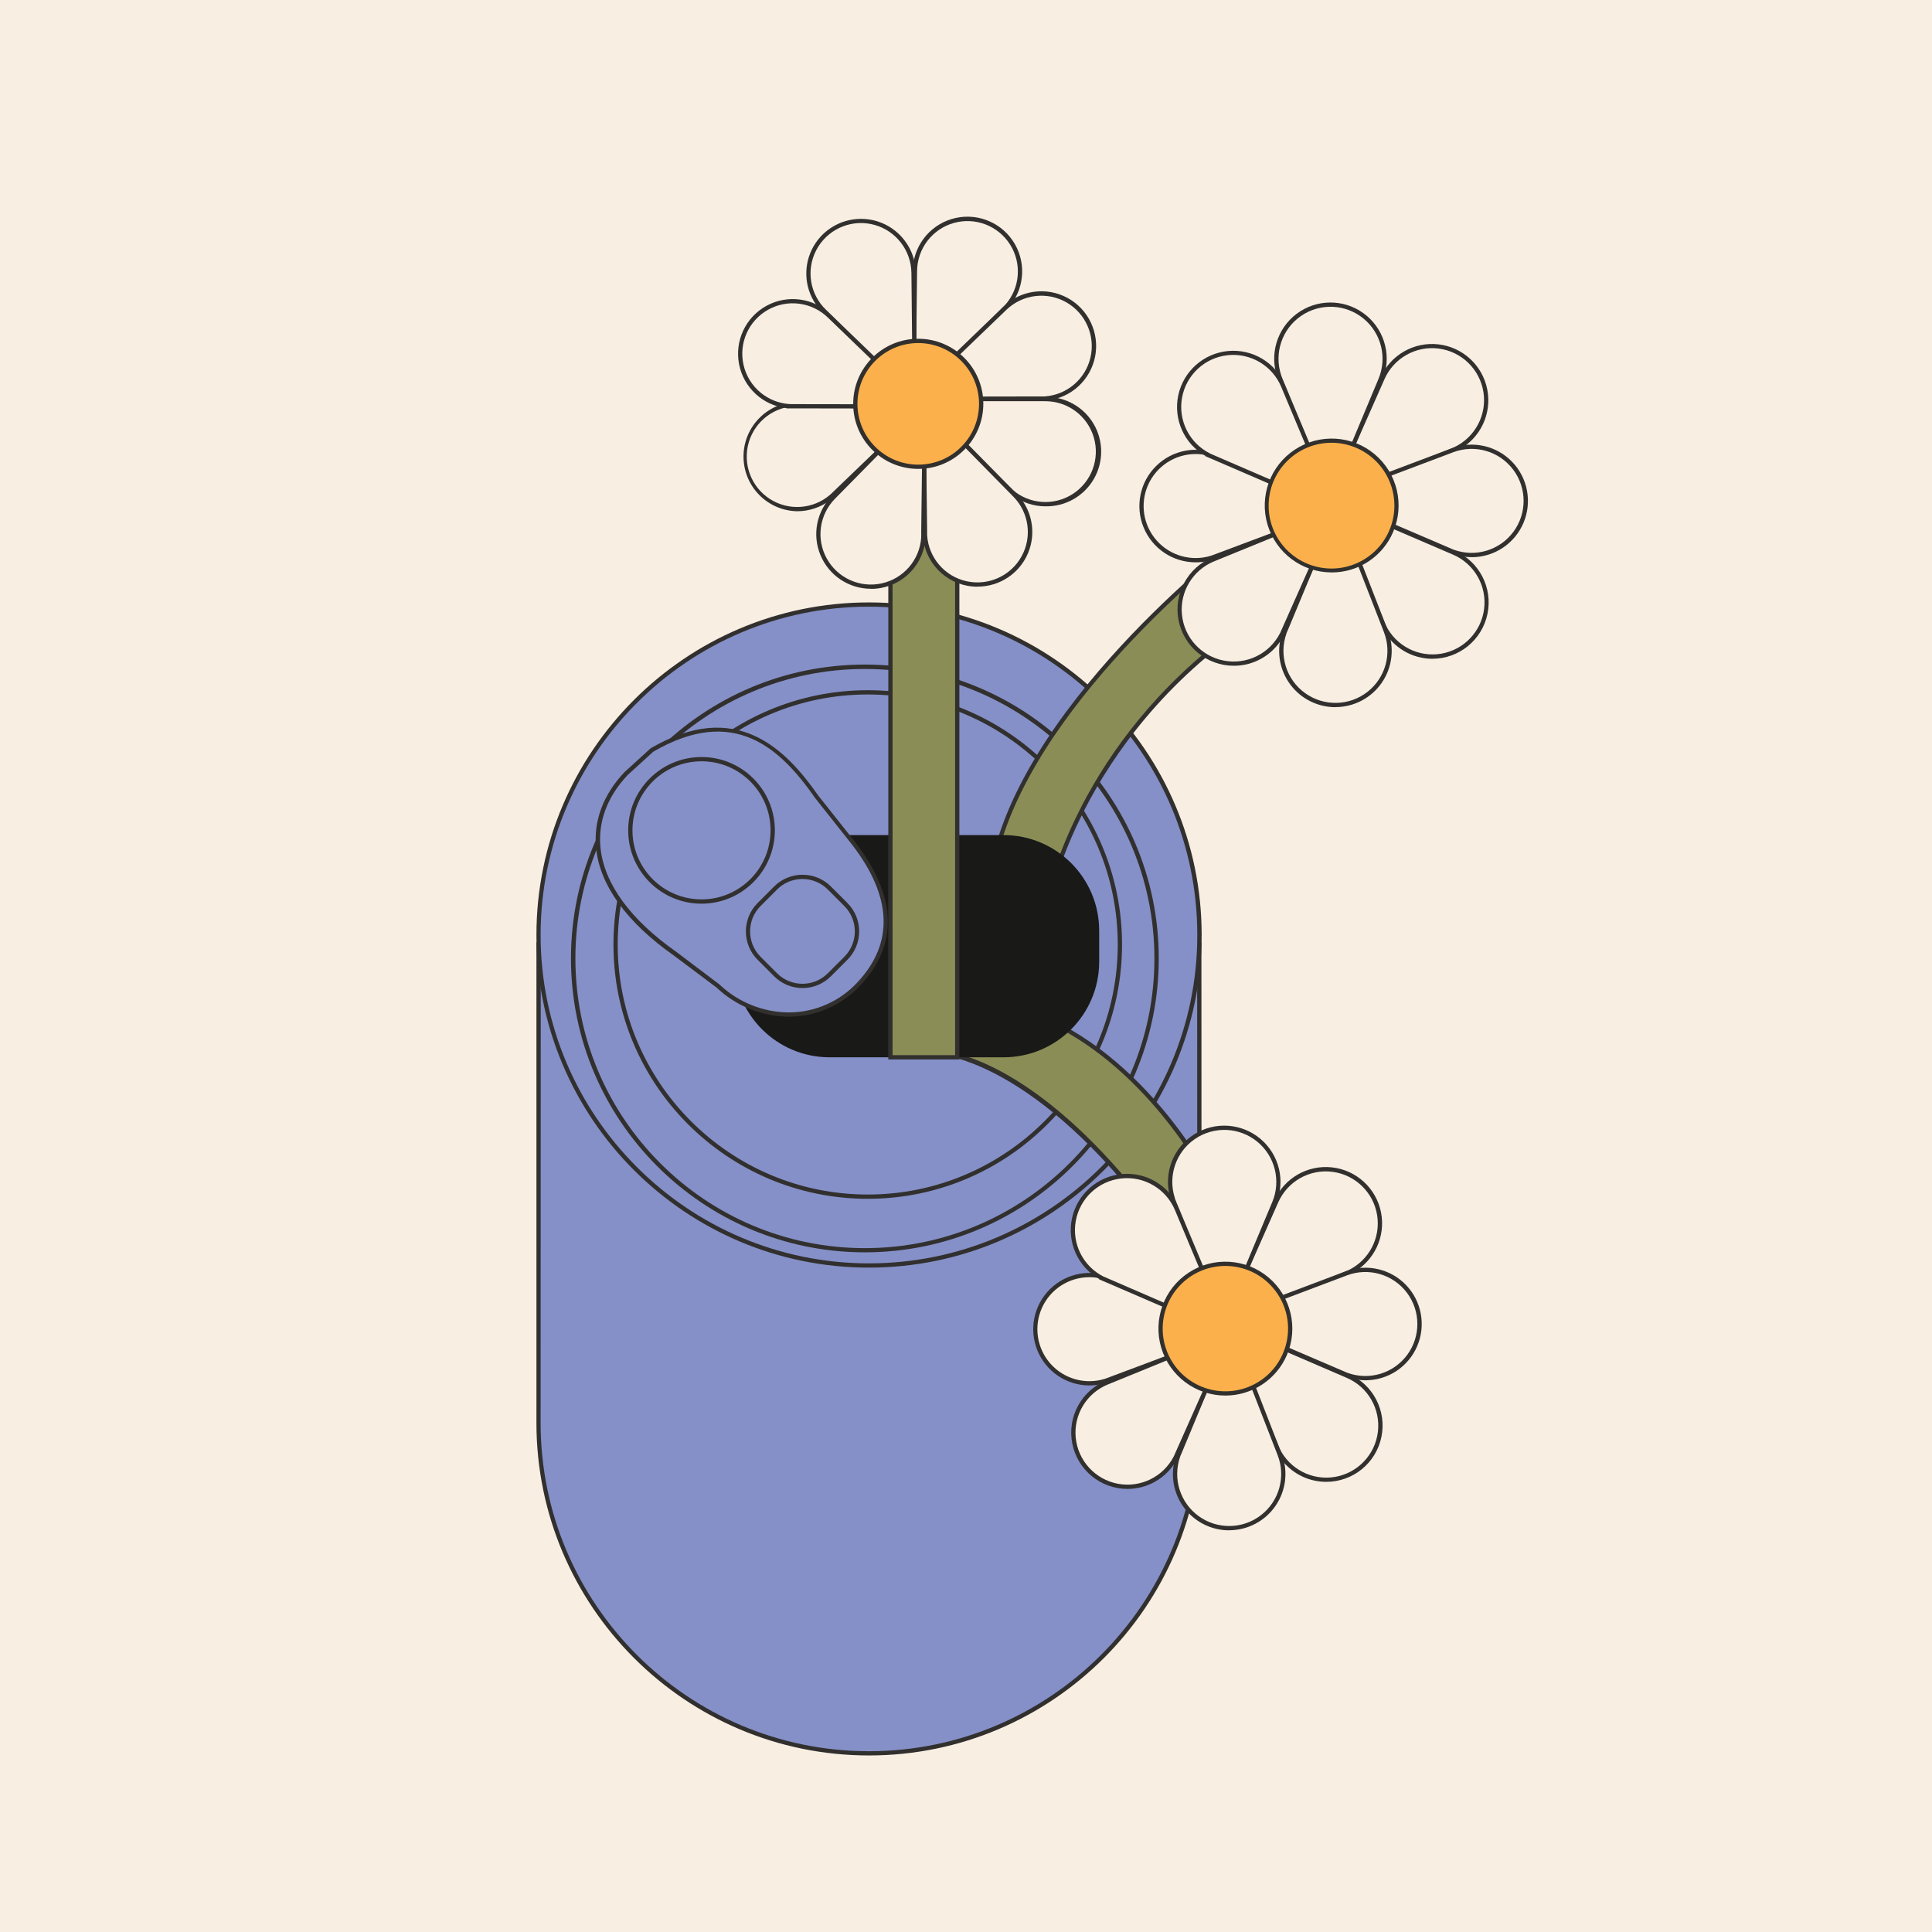
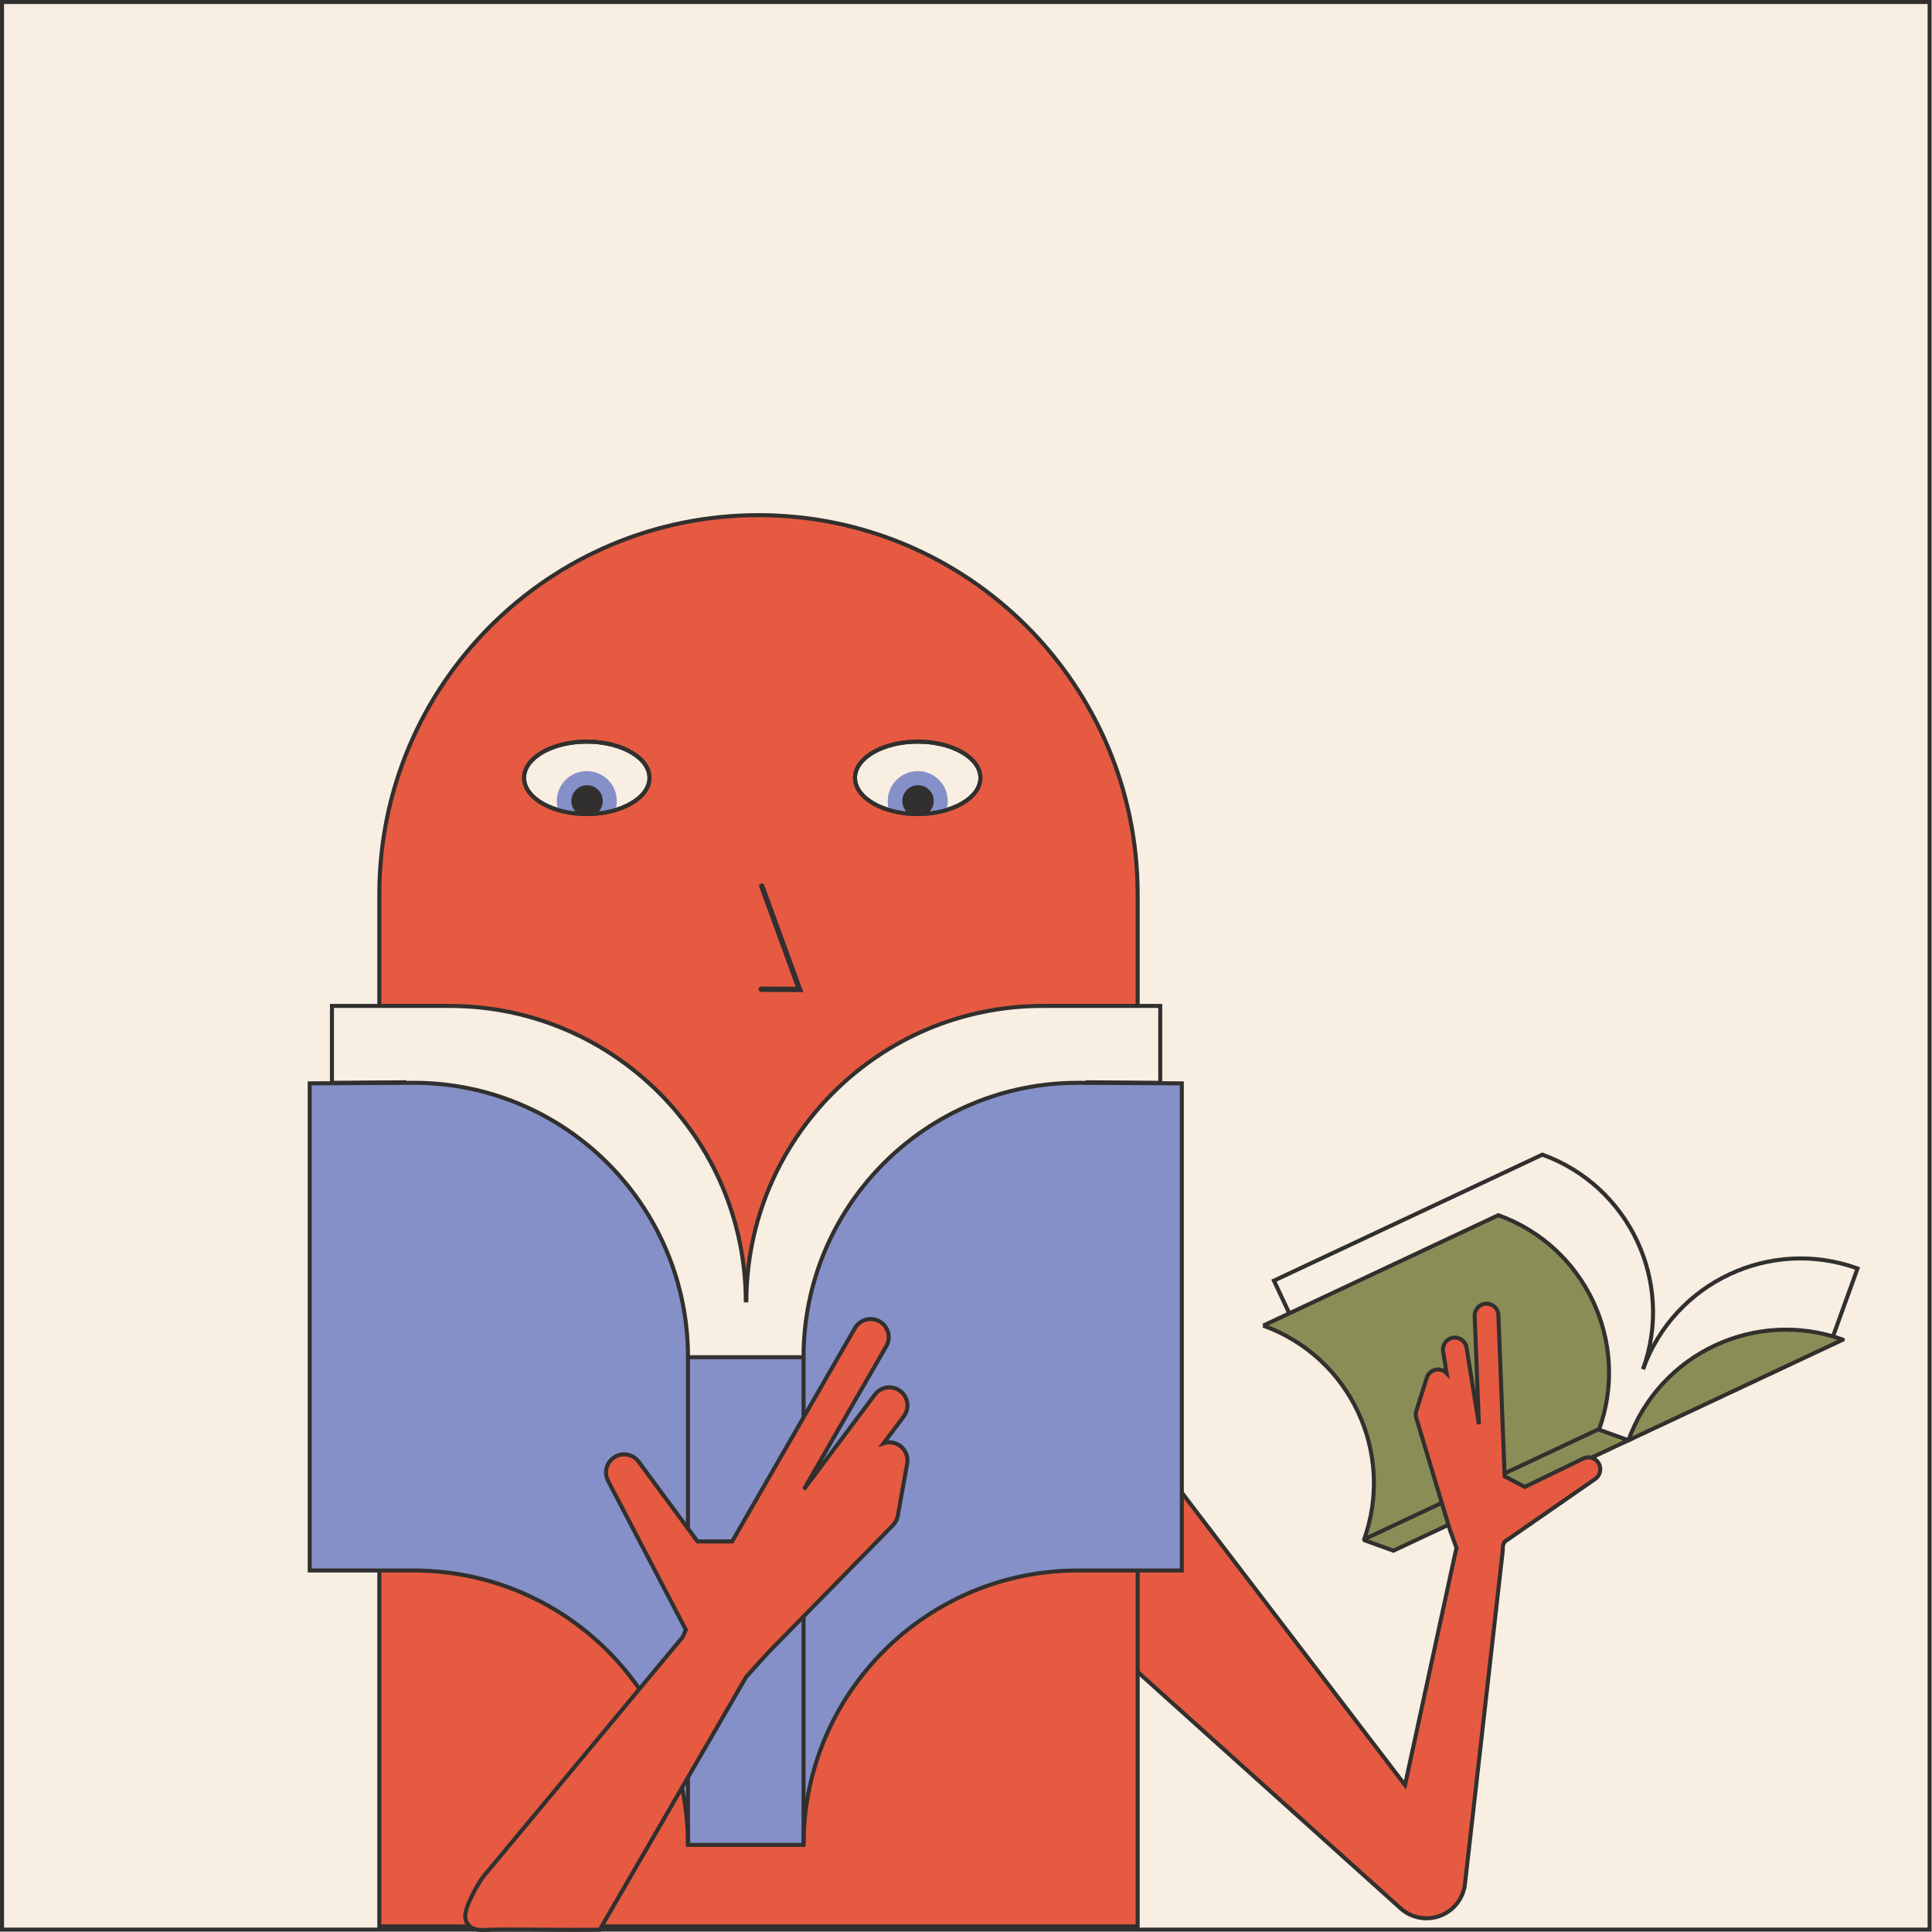
- <svg xmlns="http://www.w3.org/2000/svg" viewBox="0 0 1091.27 1091.27">
+ <svg xmlns="http://www.w3.org/2000/svg" viewBox="0 0 1441.75 1442.02">
  <defs>
-     <style>.cls-1{fill:#f8eee2;}.cls-2{fill:#8590c8;}.cls-3{fill:#31302e;}.cls-4{fill:#8a8d56;}.cls-5{fill:#191918;}.cls-6{fill:#fbb04b;}</style>
+     <style>.cls-1,.cls-5,.cls-6{fill:none;}.cls-2,.cls-4{fill:#f8eee2;}.cls-12,.cls-13,.cls-2,.cls-5,.cls-6,.cls-7{stroke:#31302e;}.cls-12,.cls-13,.cls-2,.cls-6,.cls-7{stroke-miterlimit:10;}.cls-13,.cls-2,.cls-5,.cls-6,.cls-7{stroke-width:3px;}.cls-3{fill:#8a8d56;}.cls-5{stroke-linejoin:round;}.cls-12,.cls-7{fill:#e65a41;}.cls-8{clip-path:url(#clip-path);}.cls-13,.cls-9{fill:#8590c8;}.cls-10{fill:#31302e;}.cls-11{clip-path:url(#clip-path-2);}.cls-12{stroke-linecap:round;stroke-width:4px;}</style>
+     <clipPath id="clip-path">
+       <ellipse class="cls-1" cx="684.97" cy="580.57" rx="46.8" ry="27.02" />
+     </clipPath>
+     <clipPath id="clip-path-2">
+       <ellipse class="cls-1" cx="437.97" cy="580.57" rx="46.8" ry="27.02" />
+     </clipPath>
  </defs>
  <g id="Capa_2" data-name="Capa 2">
    <g id="Layer_1" data-name="Layer 1">
-       <rect class="cls-1" width="1091.27" height="1091.27" />
-       <g id="bottom">
-         <path class="cls-2" d="M677.49,803.68c0,103.09-83.58,186.66-186.67,186.66S304.16,906.77,304.16,803.68l.07-270.18H677.4Z" />
-         <path class="cls-3" d="M490.82,991.55C387.23,991.55,303,907.27,303,803.68L303,532.29H678.61l.08,271.39C678.69,907.27,594.41,991.55,490.82,991.55ZM305.44,534.7l-.08,269c0,102.26,83.2,185.46,185.46,185.46s185.46-83.2,185.46-185.46l-.08-269Z" />
+       <rect class="cls-2" x="1.5" y="1.5" width="1438.75" height="1438.75" />
+       <path class="cls-3" d="M1193.06,1066.23l-175.34,82.31a.65.65,0,0,0-.16.13,125,125,0,0,0-75.36-159.5L961.65,980l156-73.24A125.05,125.05,0,0,1,1193.06,1066.23Z" />
+       <path class="cls-3" d="M1017.56,1148.67c0,.1-.07.21-.11.32A.52.52,0,0,1,1017.56,1148.67Z" />
+       <path class="cls-3" d="M1193.06,1066.23l-.23.66,21.93,7.92-175.47,82.37-21.53-7.77a.47.47,0,0,1-.31-.42c0-.11.08-.22.11-.32a.65.65,0,0,1,.16-.13Z" />
+       <path class="cls-4" d="M1150.53,861.57a125.06,125.06,0,0,1,75.15,160.1,125.06,125.06,0,0,1,160.1-75.15l-18.32,50.73a125.06,125.06,0,0,0-152.7,77.56l-21.93-7.92.23-.66.86-.4-.86.4a125.05,125.05,0,0,0-75.38-159.43L961.65,980l-11.46-24.42Z" />
+       <path class="cls-3" d="M1367.46,997.25l0,.1,0-.1c2.47.73,4.94,1.52,7.39,2.41l-160.09,75.15A125.06,125.06,0,0,1,1367.46,997.25Z" />
+       <path class="cls-5" d="M1215.42,1075.05a125.06,125.06,0,0,1,160.1-75.15Z" />
+       <path class="cls-6" d="M1226.35,1021.91a125,125,0,0,1,160.09-75.15l-18.35,50.83" />
+       <path class="cls-6" d="M1018,1149.5a125,125,0,0,0-75.15-160.09" />
+       <path class="cls-6" d="M1226.35,1021.91a125.07,125.07,0,0,0-75.15-160.1L950.85,955.86l11.47,24.42" />
+       <path class="cls-6" d="M942.87,989.41,1118.34,907a125,125,0,0,1,75.15,160.09l21.93,7.92L1040,1157.42l-21.52-7.77a.47.47,0,0,1,0-.87l176.2-82.71" />
+       <path class="cls-7" d="M1193.23,1092.15a8.85,8.85,0,0,0-11.51-3.5l-43.66,21.16-15-7.87-4.68-120.4a8.85,8.85,0,0,0-17.69.69l3.14,80.81-9.23-57.23a8.85,8.85,0,1,0-17.48,2.82l2.62,16.28a8.84,8.84,0,0,0-14.83,3.45l-7.82,24.78a8.81,8.81,0,0,0,0,5.21l25,83.18,5.08,14-.55,1.81-37.94,175L780.58,981.12a81.46,81.46,0,0,0-9.71-10.53A76.94,76.94,0,1,0,668,1085l374.23,336.51,3.2,2.89a28.9,28.9,0,0,0,48-18.23l28.15-248.25a17.67,17.67,0,0,0,.05-3.25l.49-2.17.88-1.75,67.61-46.87A8.86,8.86,0,0,0,1193.23,1092.15Z" />
+       <path class="cls-7" d="M566.13,384.51h0a283,283,0,0,1,283,283v770.33a0,0,0,0,1,0,0h-566a0,0,0,0,1,0,0V667.51A283,283,0,0,1,566.13,384.51Z" />
+       <ellipse class="cls-2" cx="684.97" cy="580.57" rx="46.8" ry="27.02" />
+       <g class="cls-8">
+         <path class="cls-9" d="M685,575.53a22.38,22.38,0,1,0,22.37,22.38A22.38,22.38,0,0,0,685,575.53Zm0,33.56a11.19,11.19,0,1,1,11.18-11.18A11.19,11.19,0,0,1,685,609.09Z" />
+         <circle class="cls-10" cx="685.19" cy="597.82" r="11.73" />
      </g>
-       <g id="top">
-         <circle class="cls-2" cx="490.82" cy="528.14" r="186.66" />
-         <path class="cls-3" d="M490.82,716C387.23,716,303,631.74,303,528.14s84.28-187.87,187.87-187.87,187.87,84.28,187.87,187.87S594.41,716,490.82,716Zm0-373.33c-102.26,0-185.46,83.2-185.46,185.46S388.56,713.6,490.82,713.6s185.46-83.19,185.46-185.46S593.08,342.68,490.82,342.68Z" />
+       <ellipse class="cls-6" cx="684.97" cy="580.57" rx="46.8" ry="27.02" />
+       <ellipse class="cls-2" cx="437.97" cy="580.57" rx="46.8" ry="27.02" />
+       <g class="cls-11">
+         <path class="cls-9" d="M438,575.53a22.38,22.38,0,1,0,22.37,22.38A22.38,22.38,0,0,0,438,575.53Zm0,33.56a11.19,11.19,0,1,1,11.18-11.18A11.19,11.19,0,0,1,438,609.09Z" />
+         <circle class="cls-10" cx="438.19" cy="597.82" r="11.73" />
      </g>
-       <circle class="cls-2" cx="488.51" cy="541.41" r="164.76" />
-       <path class="cls-3" d="M488.51,707.37c-91.52,0-166-74.45-166-166s74.45-166,166-166,166,74.45,166,166S580,707.37,488.51,707.37Zm0-329.51C398.32,377.86,325,451.23,325,541.41S398.32,705,488.51,705,652.06,631.6,652.06,541.41,578.69,377.86,488.51,377.86Z" />
-       <circle class="cls-2" cx="490.14" cy="533.5" r="142.43" />
-       <path class="cls-3" d="M490.14,677.13c-79.2,0-143.64-64.43-143.64-143.63s64.44-143.64,143.64-143.64S633.77,454.3,633.77,533.5,569.34,677.13,490.14,677.13Zm0-284.86c-77.88,0-141.23,63.35-141.23,141.23s63.35,141.22,141.23,141.22S631.36,611.37,631.36,533.5,568,392.27,490.14,392.27Z" />
-       <g id="tallos">
-         <path class="cls-4" d="M531.79,594.81s53.19,2.4,122,95.41l28.16-25s-38.33-74.7-107.15-95.42Z" />
-         <path class="cls-3" d="M653.62,692l-.79-1.06C585.24,599.59,532.26,596,531.74,596l-4.08-.19,47-27.35.5.15c68.53,20.64,107.5,95.27,107.88,96l.43.83Zm-118.13-98c13.15,2.25,59.86,15.6,118.5,94.4l26.46-23.52C676,656.77,638.33,590.45,575,571.08Z" />
-         <path class="cls-4" d="M699.1,305.43S572.46,401.23,559.56,497L591,512.56s15.44-94.12,115.16-161.77Z" />
-         <path class="cls-3" d="M592,514.35l-33.71-16.61.11-.86c12.83-95.2,138.74-191.45,140-192.42l1.6-1.21,7.54,48.11-.63.43c-98.11,66.55-114.5,160-114.65,161Zm-31.09-18,29.28,14.43c2.62-12.67,23.34-98.22,114.74-160.56l-6.67-42.59C683.55,319.14,573.38,408.25,560.87,496.35Z" />
-       </g>
-       <rect class="cls-5" x="414.6" y="471.69" width="206.26" height="125.52" rx="54.03" />
-       <path class="cls-1" d="M761.21,777.15,716.75,758l-14.89,13.71,18.61,44.14c.29.79.62,1.57,1,2.34l.21.48h0a30.57,30.57,0,1,0,39.54-41.52Z" />
-       <path class="cls-3" d="M749.08,837a31.67,31.67,0,0,1-27.71-16.32l-.1.11-.93-2.15c-.38-.8-.71-1.6-1-2.39l-18.91-44.87,16.09-14.81L761.69,776a31.79,31.79,0,0,1-12.61,61ZM722.66,818l.09.18a29.37,29.37,0,1,0,38-39.89L717,759.43,703.3,772l18.28,43.36c.3.81.62,1.56,1,2.3Z" />
-       <path class="cls-1" d="M722.79,821.48l-17.57-45.1-20.21-1-18.4,44.22c-.36.77-.68,1.55-1,2.35l-.2.48h0a30.58,30.58,0,1,0,57.34-1Z" />
-       <path class="cls-3" d="M694.27,864.39a31.78,31.78,0,0,1-30.49-40.7h-.15l.89-2.19c.31-.84.65-1.64,1-2.4l18.7-45,21.84,1.07,17.85,45.84a31.82,31.82,0,0,1-29.64,43.34Zm-27.62-41.74-.06.19a29.37,29.37,0,1,0,55.07-.92l-17.28-44.38-18.58-.91-18.07,43.44c-.37.79-.68,1.54-1,2.31Z" />
-       <path class="cls-1" d="M720.9,678.64,701.3,722.9l13.55,15,44.33-18.14c.8-.29,1.58-.61,2.35-1l.48-.2h0a30.58,30.58,0,1,0-41.1-40Z" />
-       <path class="cls-3" d="M714.52,739.37l-14.64-16.24,19.91-45a31.79,31.79,0,1,1,44.27,40.77l.11.11-2.18.91c-.82.38-1.62.7-2.41,1Zm-11.8-16.7,12.46,13.82,43.54-17.81c.82-.3,1.57-.61,2.31-.95l.46-.2A29.37,29.37,0,1,0,722,679.13Z" />
-       <path class="cls-1" d="M760.45,719.25l-45.29,17.09-1.2,20.2,44,18.86c.77.36,1.55.69,2.34,1l.48.2h0a30.58,30.58,0,1,0-.35-57.34Z" />
-       <path class="cls-3" d="M771.29,779.64a31.9,31.9,0,0,1-9.28-1.38v.16l-2.16-.91c-.84-.33-1.64-.67-2.39-1L712.7,757.31l1.3-21.83,46-17.36a31.79,31.79,0,1,1,11.27,61.52ZM761,775.39l.2.07a29.37,29.37,0,1,0-.35-55.09l-44.55,16.82-1.11,18.57,43.25,18.53c.78.37,1.53.69,2.29,1Z" />
-       <path class="cls-1" d="M627.42,722.69l44.46,19.13.28,20.24-44.84,16.83c-.78.34-1.57.63-2.38.9l-.49.18h0a30.58,30.58,0,1,1,3-57.27Z" />
-       <path class="cls-3" d="M615.28,782.56a31.78,31.78,0,1,1,12.61-61L673.07,741l.31,21.86L627.74,780c-.71.31-1.52.61-2.42.91l-2.27.85,0-.18A32.14,32.14,0,0,1,615.28,782.56Zm.09-61.15a29.37,29.37,0,1,0,8.72,57.4l.43-.15c.81-.27,1.58-.55,2.33-.87L671,761.23l-.27-18.61L626.94,723.8A29.08,29.08,0,0,0,615.37,721.41Z" />
-       <path class="cls-1" d="M625.33,780.87l44.83-18.26,14.62,14-19.47,43.76c-.31.79-.65,1.56-1,2.32l-.21.48h0a30.58,30.58,0,1,1-38.73-42.29Z" />
-       <path class="cls-3" d="M636.87,841a31.8,31.8,0,0,1-12-61.25l45.55-18.55,15.79,15.12-19.8,44.54c-.29.73-.64,1.52-1.06,2.36l-.92,2.07-.11-.12A31.78,31.78,0,0,1,636.87,841Zm33-77-44.1,18A29.38,29.38,0,1,0,663,822.61l.19-.41c.38-.77.71-1.51,1-2.27l19.14-43Z" />
-       <path class="cls-1" d="M719.72,679.45l-18.67,44.66-20.23.5-17.3-44.67c-.34-.77-.64-1.57-.92-2.37l-.19-.49h0a30.58,30.58,0,1,1,57.29,2.36Z" />
-       <path class="cls-3" d="M680,725.83,662.4,680.38c-.32-.73-.63-1.53-.94-2.42l-.84-2.17h.17a31.78,31.78,0,1,1,60,4.12l-19,45.38Zm-16.37-48.9.08.21c.29.81.58,1.57.9,2.32l17,43.92,18.6-.45L718.61,679a29.38,29.38,0,1,0-55-2.28Z" />
-       <path class="cls-1" d="M664.77,683l18.73,44.63L669.66,742.4l-44-19c-.79-.3-1.57-.64-2.33-1l-.48-.21h0A30.58,30.58,0,1,1,664.77,683Z" />
-       <path class="cls-3" d="M670,743.84,625.21,724.5c-.72-.28-1.52-.62-2.37-1l-2.19-1,.14-.12a31.78,31.78,0,1,1,45.1-39.87l19,45.36Zm-46.32-22.65.19.08c.78.37,1.53.7,2.29,1L669.36,741l12.72-13.57-18.42-43.92a29.38,29.38,0,1,0-40.23,37.62Z" />
-       <circle class="cls-6" cx="692.14" cy="750.46" r="36.61" />
-       <path class="cls-3" d="M692.09,788.27a37.81,37.81,0,1,1,34.79-22.87h0A37.87,37.87,0,0,1,692.09,788.27Zm.1-73.22a35.41,35.41,0,1,0,32.48,49.4h0a35.4,35.4,0,0,0-32.48-49.4Z" />
-       <path class="cls-2" d="M405.48,556.86l-24-18.09c-51.35-36.06-53.1-75.06-27.77-101.86l14.57-13.31c47.74-27.8,74.67,0,93.19,26.55l21,26.52c21.89,28.61,24.51,55.58,2.83,78.87h0C463.63,578.84,428.77,578.54,405.48,556.86Z" />
-       <path class="cls-3" d="M445.51,574.27a60,60,0,0,1-40.81-16.49l-24-18c-26.63-18.69-41.84-39.66-44-60.62-1.55-15.41,4-30.29,16-43l14.84-13.52c47.9-27.9,75.82-.28,94.78,26.9l21,26.46c23.24,30.39,24.17,57.44,2.76,80.44A55.11,55.11,0,0,1,446,574.27ZM369,424.58,354.5,437.8C343,450,337.7,464.18,339.18,478.87c2.05,20.24,16.91,40.61,43,58.91L406.3,556A57.46,57.46,0,0,0,446,571.86a52.8,52.8,0,0,0,38.44-17.14c20.48-22,19.51-48-2.91-77.31l-21-26.51C441,422.89,414.84,397.93,369,424.58Z" />
-       <circle class="cls-2" cx="396.24" cy="469.02" r="40.22" />
-       <path class="cls-3" d="M396.24,510.44A41.42,41.42,0,1,1,437.67,469,41.47,41.47,0,0,1,396.24,510.44Zm0-80.43a39,39,0,1,0,39,39A39,39,0,0,0,396.24,430Z" />
-       <rect class="cls-2" x="425.18" y="498.02" width="56.13" height="56.13" rx="21.49" transform="translate(-239.25 474.58) rotate(-45)" />
-       <path class="cls-3" d="M453.25,558.09a22.51,22.51,0,0,1-16-6.65l-9.31-9.31a22.71,22.71,0,0,1,0-32.09l9.31-9.31a22.71,22.71,0,0,1,32.09,0l9.3,9.31a22.68,22.68,0,0,1,0,32.09l-9.3,9.31A22.55,22.55,0,0,1,453.25,558.09Zm0-61.59a20.14,20.14,0,0,0-14.34,5.94l-9.31,9.31a20.32,20.32,0,0,0,0,28.68l9.31,9.31a20.28,20.28,0,0,0,28.68,0l9.31-9.31a20.28,20.28,0,0,0,0-28.68l-9.31-9.31A20.14,20.14,0,0,0,453.25,496.5Z" />
-       <g id="tallo_1" data-name="tallo 1">
-         <rect class="cls-4" x="502.95" y="285.99" width="37.73" height="311.22" />
-         <path class="cls-3" d="M541.89,598.42H501.75V284.79h40.14ZM504.16,596h35.32V287.2H504.16Z" />
-       </g>
-       <path class="cls-1" d="M590.51,225.4h-47l-8,17.94L569,275.55c.57.6,1.16,1.17,1.78,1.72l.37.35v0a29.68,29.68,0,1,0,19.33-52.2Z" />
-       <path class="cls-3" d="M590.51,286a30.9,30.9,0,0,1-18.74-6.36l0,.16L570,278.13c-.61-.53-1.23-1.12-1.82-1.74l-34.1-32.77,8.68-19.42h47.77a30.9,30.9,0,1,1,0,61.79Zm-18.69-9.43.15.13a28.47,28.47,0,1,0,18.54-50.08h-46.2L537,243.06l32.91,31.63c.59.6,1.16,1.15,1.75,1.67Z" />
-       <path class="cls-1" d="M573.26,279.68l-33-33.48-18.4,6.87.56,46.49c0,.83,0,1.65,0,2.47v.51h0a29.68,29.68,0,1,0,50.76-22.85Z" />
-       <path class="cls-3" d="M552.11,331.39a30.83,30.83,0,0,1-30.65-27.08l-.14.07,0-2.33c0-.81-.06-1.67,0-2.52l-.58-47.29,19.93-7.44,33.52,34a30.87,30.87,0,0,1-22,52.55Zm-28.42-29.14,0,.2a28.47,28.47,0,1,0,48.69-21.92L540,247.6l-16.88,6.31.56,45.64c0,.84,0,1.63,0,2.42Z" />
-       <path class="cls-1" d="M516.76,153l-.49,47,17.85,8.21L566.69,175c.6-.56,1.17-1.15,1.73-1.76l.35-.36h0a29.68,29.68,0,1,0-52-19.87Z" />
-       <path class="cls-3" d="M534.39,209.67l-19.33-8.88.5-47.77a30.9,30.9,0,1,1,55.19,19.37l.15.06-1.62,1.67c-.55.6-1.14,1.22-1.77,1.8Zm-16.91-10.42,16.37,7.53,32-32.58c.61-.58,1.16-1.15,1.69-1.73l.33-.35A28.47,28.47,0,1,0,518,153.05Z" />
-       <path class="cls-1" d="M567.61,174.07l-33.82,32.61,6.67,18.48,46.5-.08c.82,0,1.65,0,2.47,0h.51v0a29.68,29.68,0,1,0-22.32-51Z" />
-       <path class="cls-3" d="M539.62,226.37l-7.23-20,34.38-33.16a30.9,30.9,0,1,1,25,52.92l.06.14-2.37,0c-.81,0-1.66,0-2.52,0ZM535.19,207,541.31,224l45.65-.08c.84,0,1.63,0,2.42,0h.48a28.47,28.47,0,1,0-21.41-48.92Z" />
-       <path class="cls-1" d="M450.31,228.19h47l8,17.93-33.53,32.22c-.56.59-1.16,1.16-1.78,1.71l-.36.35v0a29.68,29.68,0,1,1-19.33-52.19Z" />
-       <path class="cls-3" d="M450.31,288.77a30.9,30.9,0,0,1,0-61.79h47.77l8.68,19.42-34.13,32.81c-.52.54-1.13,1.13-1.82,1.74l-1.7,1.64-.06-.17A30.87,30.87,0,0,1,450.31,288.77Zm0-59.38a28.49,28.49,0,1,0,18.55,50.08l.32-.29c.62-.56,1.2-1.1,1.74-1.67l32.95-31.67-7.35-16.45Z" />
-       <path class="cls-1" d="M470.78,280.86l33-33.48,18.4,6.87-.57,46.49c0,.82,0,1.65,0,2.47v.51h0a29.68,29.68,0,1,1-50.75-22.85Z" />
-       <path class="cls-3" d="M491.93,332.57a30.89,30.89,0,0,1-22-52.56l33.51-34,19.94,7.45-.58,47.33c0,.76,0,1.61,0,2.52l0,2.29-.15-.07a30.83,30.83,0,0,1-30.65,27.08Zm12.13-83.79L471.64,281.7a28.48,28.48,0,1,0,48.69,21.93l0-.44c0-.83.06-1.62,0-2.41l.56-45.7Z" />
-       <path class="cls-1" d="M516,154.21l.49,47-17.85,8.2L466.1,176.22c-.6-.57-1.17-1.16-1.73-1.77l-.35-.36h0a29.69,29.69,0,1,1,52-19.88Z" />
-       <path class="cls-3" d="M498.4,210.85l-33.16-33.79c-.59-.55-1.18-1.16-1.76-1.8l-1.6-1.63.16-.06a30.86,30.86,0,0,1,24-49.94h.34a30.9,30.9,0,0,1,30.88,30.57l.5,47.77Zm-33.32-37.39.15.15c.57.62,1.11,1.18,1.69,1.72l32,32.62,16.36-7.52-.48-46.2a28.49,28.49,0,1,0-49.88,19.06Z" />
-       <path class="cls-1" d="M468.39,178.46l33.83,32.61-6.68,18.48-46.5-.08c-.82,0-1.64,0-2.47,0h-.5a29.68,29.68,0,1,1,22.32-51Z" />
-       <path class="cls-3" d="M496.38,230.75,449,230.67c-.8,0-1.66,0-2.52,0h-2.33l.07-.16a30.89,30.89,0,1,1,25-52.92l34.39,33.16ZM449,228.27l45.7.07,6.13-16.94-33.26-32.07a28.49,28.49,0,1,0-21.42,48.92h.44C447.41,228.29,448.2,228.3,449,228.27Z" />
-       <circle class="cls-6" cx="518.68" cy="228.11" r="35.54" />
-       <path class="cls-3" d="M518.68,264.85a36.75,36.75,0,1,1,36.74-36.74A36.78,36.78,0,0,1,518.68,264.85Zm0-71.08A34.34,34.34,0,1,0,553,228.11,34.37,34.37,0,0,0,518.68,193.77Z" />
-       <path class="cls-1" d="M821.23,312.21l-44.46-19.13-14.89,13.7,18.6,44.14q.45,1.2,1,2.34l.2.49v0a30.58,30.58,0,1,0,39.55-41.52Z" />
-       <path class="cls-3" d="M809.13,372.12a31.81,31.81,0,0,1-27.74-16.35l-.11.12-.92-2.16c-.38-.81-.71-1.6-1-2.39l-18.91-44.87,16.09-14.81,45.18,19.44a31.82,31.82,0,0,1-12.58,61ZM782.68,353l.09.19a29.37,29.37,0,1,0,38-39.89L777,294.49,763.32,307.1l18.27,43.35c.31.82.63,1.57,1,2.3Z" />
-       <path class="cls-1" d="M782.8,356.55l-17.56-45.11-20.21-1-18.4,44.22c-.36.77-.68,1.56-1,2.35l-.2.48h0a30.58,30.58,0,1,0,57.33-.95Z" />
-       <path class="cls-3" d="M754.34,399.44a31.77,31.77,0,0,1-30.54-40.69h-.16l.9-2.19c.31-.84.64-1.64,1-2.4l18.7-45,21.84,1.08,17.85,45.83a31.8,31.8,0,0,1-29.59,43.33Zm-27.67-41.73-.06.19a29.37,29.37,0,1,0,55.07-.91L764.4,312.61l-18.58-.91-18.07,43.44c-.37.78-.68,1.54-1,2.3Z" />
-       <path class="cls-1" d="M780.91,213.7,761.32,258l13.55,15,44.33-18.14c.79-.28,1.58-.61,2.35-1l.48-.2h0a30.58,30.58,0,1,0-41.11-40Z" />
-       <path class="cls-3" d="M774.54,274.43,759.9,258.19l19.91-45A31.79,31.79,0,1,1,824.08,254l.11.11L822,255c-.83.37-1.63.7-2.41,1Zm-11.8-16.69,12.45,13.82,43.55-17.82c.82-.3,1.57-.61,2.31-1l.45-.2A29.37,29.37,0,1,0,782,214.19Z" />
-       <path class="cls-1" d="M820.46,254.31,775.18,271.4,774,291.6l44,18.86c.77.37,1.55.7,2.34,1l.48.21v0a30.58,30.58,0,1,0-.36-57.34Z" />
-       <path class="cls-3" d="M831.31,314.71a31.53,31.53,0,0,1-9.28-1.39v.16l-2.16-.91c-.84-.32-1.64-.66-2.39-1l-44.76-19.18,1.3-21.82,46-17.37a31.79,31.79,0,1,1,11.27,61.53ZM821,310.45l.19.07a29.37,29.37,0,1,0-.34-55.08l-44.56,16.81-1.1,18.58,43.25,18.52c.78.38,1.53.69,2.29,1Z" />
-       <path class="cls-1" d="M687.44,257.75l44.46,19.14.28,20.23L687.34,314c-.78.33-1.58.62-2.38.89l-.49.18h0a30.58,30.58,0,1,1,3-57.27Z" />
-       <path class="cls-3" d="M675.3,317.63a31.79,31.79,0,1,1,12.61-61l45.18,19.44L733.4,298l-45.64,17.14c-.72.3-1.53.61-2.42.91l-2.08.77v-.15A32.05,32.05,0,0,1,675.3,317.63Zm.05-61.18a29.38,29.38,0,1,0,8.76,57.42l.42-.15c.82-.27,1.59-.55,2.34-.87L731,296.29l-.26-18.6L687,258.86A29.42,29.42,0,0,0,675.35,256.45Z" />
-       <path class="cls-1" d="M685.35,315.93l44.83-18.26,14.62,14-19.47,43.76c-.31.79-.66,1.56-1,2.33l-.21.47h0a30.58,30.58,0,1,1-38.73-42.29Z" />
-       <path class="cls-3" d="M696.93,376.05a31.79,31.79,0,0,1-12-61.24l45.55-18.55,15.79,15.12-19.81,44.54q-.42,1.09-1,2.37l-.92,2.07-.11-.12a31.75,31.75,0,0,1-27.42,15.81Zm33-77-44.1,18A29.38,29.38,0,1,0,723,357.67l.2-.4c.38-.78.71-1.52,1-2.28l19.14-43Z" />
-       <path class="cls-1" d="M779.74,214.52l-18.67,44.66-20.23.49L723.54,215c-.34-.78-.65-1.57-.92-2.38l-.19-.48h0a30.58,30.58,0,1,1,57.29,2.37Z" />
-       <path class="cls-3" d="M740,260.9l-17.61-45.46c-.31-.71-.62-1.52-.93-2.41l-.84-2.18h.17a31.78,31.78,0,1,1,60,4.12l-19,45.38ZM723.66,212l.08.21c.28.82.57,1.58.9,2.32l17,43.92,18.6-.45,18.37-43.94a29.38,29.38,0,1,0-55-2.27Z" />
-       <path class="cls-1" d="M724.79,218.06l18.73,44.64-13.85,14.76-44-19c-.79-.3-1.57-.64-2.33-1l-.48-.2v0a30.57,30.57,0,1,1,41.88-39.16Z" />
-       <path class="cls-3" d="M730,278.9l-44.74-19.34c-.73-.28-1.52-.62-2.38-1l-2.06-.89.11-.12a31.78,31.78,0,1,1,45-39.92l19,45.35Zm-46.32-22.65.2.09c.78.37,1.53.7,2.29,1L729.37,276l12.73-13.58-18.42-43.91a29.38,29.38,0,1,0-40.23,37.62Z" />
-       <circle class="cls-6" cx="752.16" cy="285.52" r="36.61" />
-       <path class="cls-3" d="M752.11,323.33a37.8,37.8,0,1,1,34.79-22.86A37.63,37.63,0,0,1,752.11,323.33Zm.06-73.24a35.52,35.52,0,1,0,14,2.91A35.34,35.34,0,0,0,752.17,250.09Z" />
+       <ellipse class="cls-6" cx="437.97" cy="580.57" rx="46.8" ry="27.02" />
+       <polyline class="cls-12" points="568.6 661.42 596.76 738.51 568.13 738.34" />
+       <polygon class="cls-4" points="539.63 940.45 474.13 920.54 501.49 1034.14 614.26 1025.85 634.99 935.47 615.09 920.54 569.48 957.03 557.05 971.96 539.63 940.45" />
+       <path class="cls-2" d="M556.67,972c0-122.16-99-221.18-221.19-221.18H247.76v57.39l55.55-.41" />
+       <path class="cls-2" d="M557.05,972c0-122.16,99-221.18,221.18-221.18H866v57.39l-55.55-.41" />
+       <path class="cls-13" d="M568.65,1377h31.1c0-113.11,91.7-204.81,204.81-204.81h77.53V808.6l-77.53-.41c-113.11,0-204.81,91.7-204.81,204.81H513.51c0-113.11-91.69-204.81-204.81-204.81l-77.53.41v363.6H308.7c113.12,0,204.81,91.7,204.81,204.81h55.14Z" />
+       <line class="cls-6" x1="513.51" y1="1013" x2="513.51" y2="1377.01" />
+       <line class="cls-6" x1="599.76" y1="1013" x2="599.76" y2="1377.01" />
+       <path class="cls-7" d="M360.71,1400.7l148.84-178.86,2.37-5.37-58.07-111.21A13.5,13.5,0,0,1,476.68,1091l43.95,59.52h25.81l91.68-159.23a13.5,13.5,0,1,1,23.4,13.47L600,1111.63l53-70.72a13.5,13.5,0,0,1,21.6,16.2l-15.08,20.11a13.49,13.49,0,0,1,17.57,15.18l-7,39a13.49,13.49,0,0,1-3.65,7.06l-92.7,94.59L557,1251.5,447.67,1440.25l-7.09.1c-24.67.27-67.34-.63-79.2.13a21.72,21.72,0,0,1-3.24-.06,14,14,0,0,1-5.88-1.5,11.58,11.58,0,0,1-3.82-3.86c-3.34-5.67,1.16-14.71,4.82-22A87.53,87.53,0,0,1,360.71,1400.7Z" />
    </g>
  </g>
</svg>
